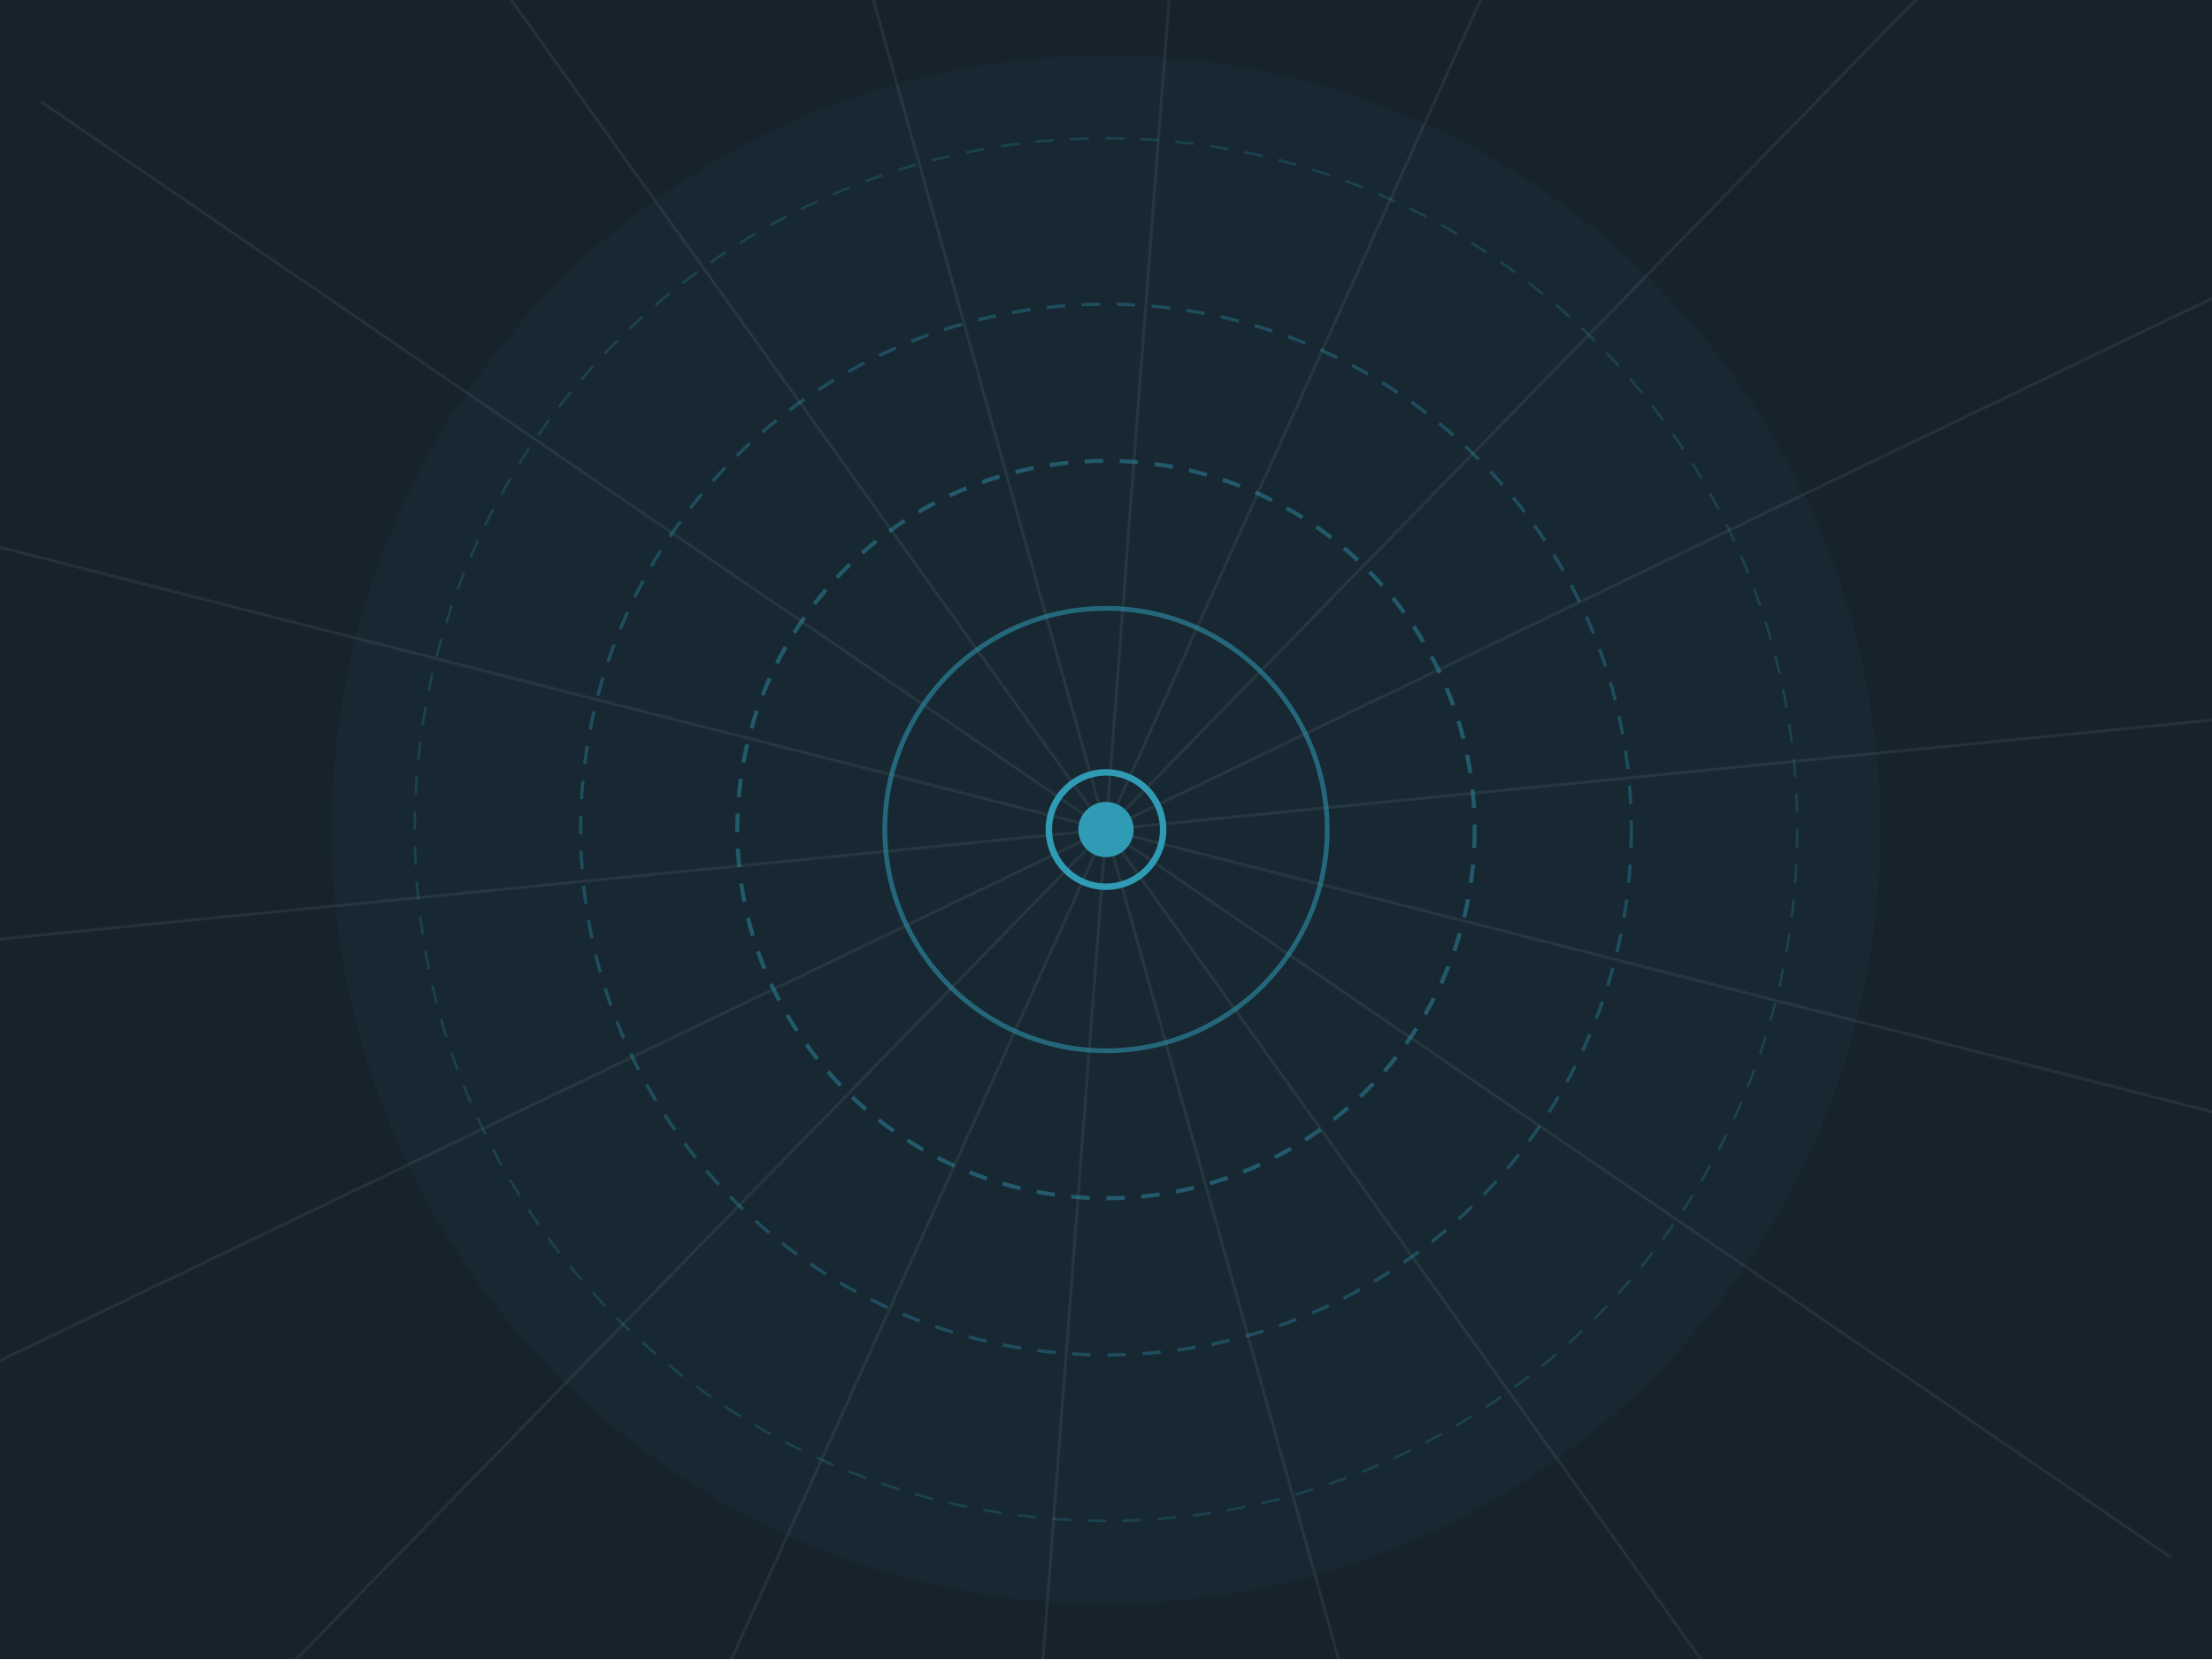
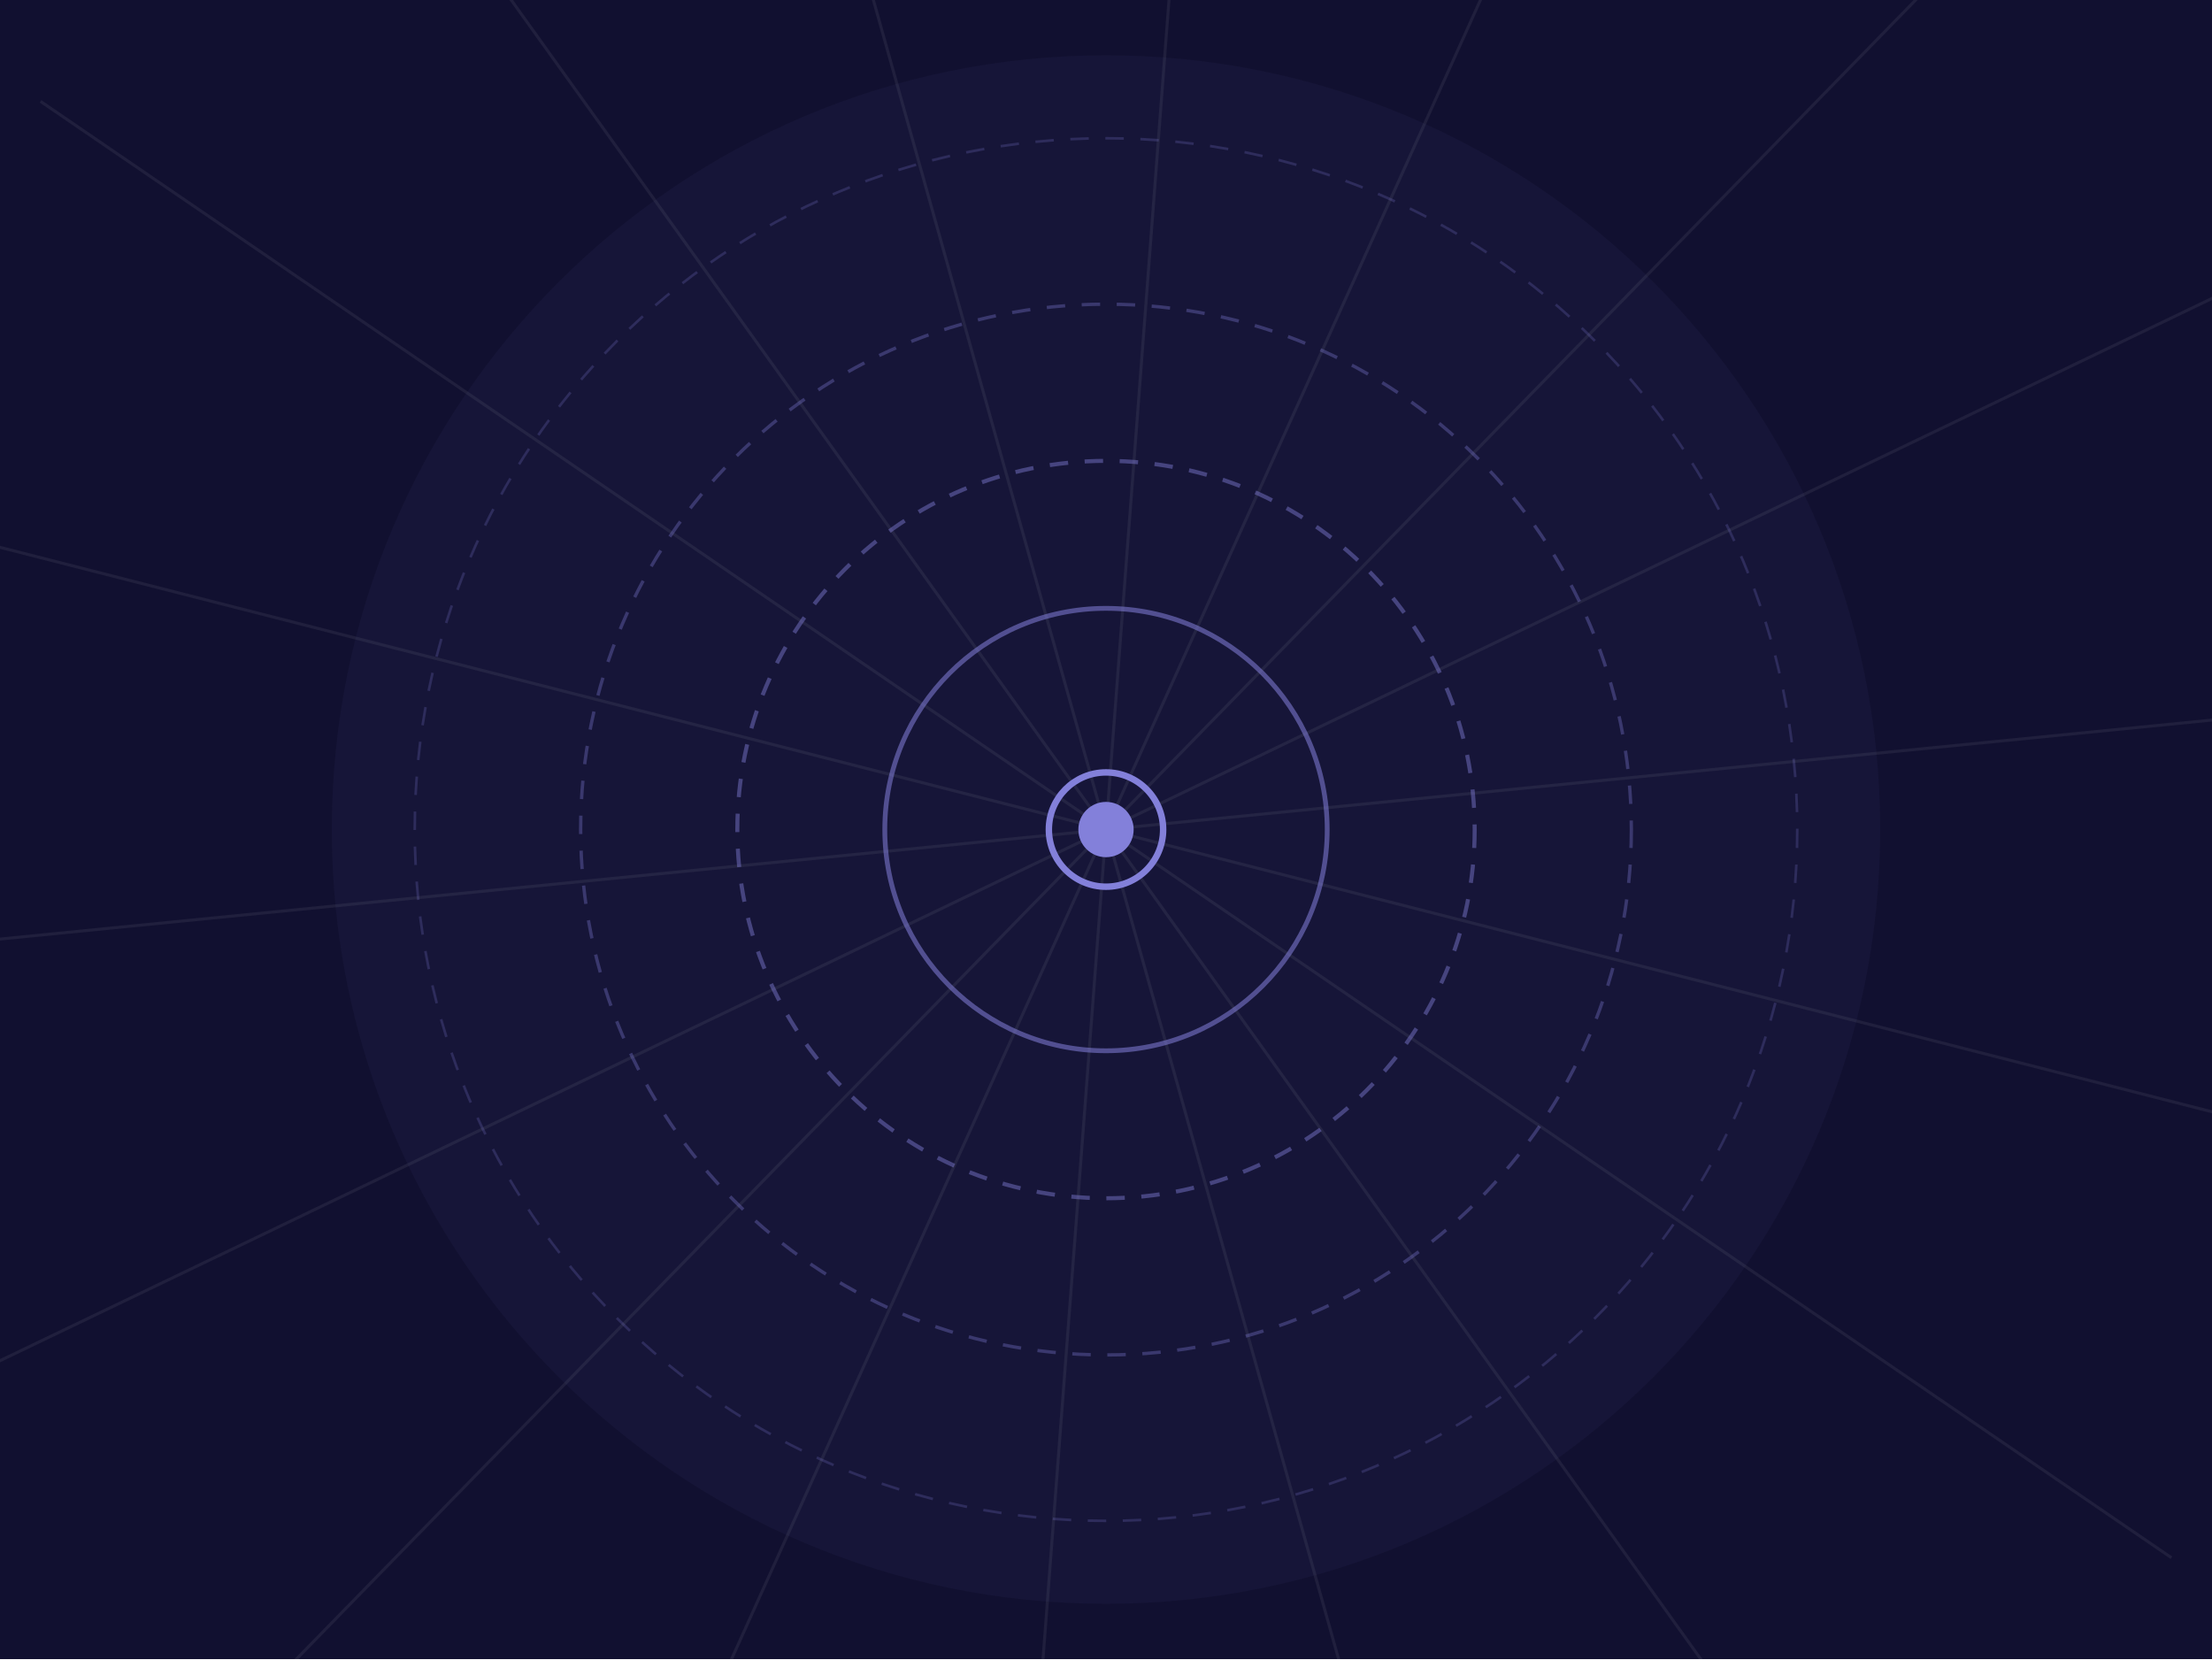
<svg xmlns="http://www.w3.org/2000/svg" viewBox="0 0 1200 900" width="1200" height="900" role="img" aria-label="Service area radius">
  <defs />
  <style>.rg{animation:rg 4.5s ease-out infinite;transform-origin:600px 450px}@keyframes rg{0%{transform:scale(.7);opacity:0}35%{opacity:.55}100%{transform:scale(1.12);opacity:0}}@media (prefers-reduced-motion: reduce){*{animation:none!important}.dw{stroke-dashoffset:0!important}.fin{opacity:1!important}}</style>
-   <rect width="1200" height="900" fill="#16232b" />
+   <rect width="1200" height="900" fill="#111030" />
  <line x1="-78" y1="277" x2="1278" y2="623" stroke="#f4f4f1" stroke-width="1.6" opacity="0.07" />
  <line x1="22" y1="55" x2="1178" y2="845" stroke="#f4f4f1" stroke-width="1.6" opacity="0.07" />
  <line x1="192" y1="-119" x2="1008" y2="1019" stroke="#f4f4f1" stroke-width="1.6" opacity="0.07" />
  <line x1="411" y1="-224" x2="789" y2="1124" stroke="#f4f4f1" stroke-width="1.6" opacity="0.07" />
  <line x1="653" y1="-248" x2="547" y2="1148" stroke="#f4f4f1" stroke-width="1.6" opacity="0.07" />
  <line x1="888" y1="-188" x2="312" y2="1088" stroke="#f4f4f1" stroke-width="1.6" opacity="0.07" />
  <line x1="1089" y1="-51" x2="111" y2="951" stroke="#f4f4f1" stroke-width="1.6" opacity="0.07" />
  <line x1="1231" y1="147" x2="-31" y2="753" stroke="#f4f4f1" stroke-width="1.6" opacity="0.07" />
  <line x1="1297" y1="381" x2="-97" y2="519" stroke="#f4f4f1" stroke-width="1.6" opacity="0.07" />
-   <circle cx="600" cy="450" r="420" fill="#2f9bb5" opacity="0.05" />
-   <circle class="rg" cx="600" cy="450" r="120" fill="none" stroke="#2f9bb5" stroke-width="2.6" opacity="0.55" stroke-dasharray="none" style="animation-delay:0.0s" />
-   <circle class="rg" cx="600" cy="450" r="200" fill="none" stroke="#2f9bb5" stroke-width="2.2" opacity="0.44" stroke-dasharray="10 9" style="animation-delay:0.5s" />
-   <circle class="rg" cx="600" cy="450" r="285" fill="none" stroke="#2f9bb5" stroke-width="1.8" opacity="0.33" stroke-dasharray="10 9" style="animation-delay:1.0s" />
-   <circle class="rg" cx="600" cy="450" r="375" fill="none" stroke="#2f9bb5" stroke-width="1.4" opacity="0.22" stroke-dasharray="10 9" style="animation-delay:1.5s" />
-   <circle cx="600" cy="450" r="15" fill="#2f9bb5" />
-   <circle cx="600" cy="450" r="31" fill="none" stroke="#2f9bb5" stroke-width="3.5" />
+   <circle cx="600" cy="450" r="420" fill="#8380da" opacity="0.05" />
+   <circle class="rg" cx="600" cy="450" r="120" fill="none" stroke="#8380da" stroke-width="2.6" opacity="0.55" stroke-dasharray="none" style="animation-delay:0.0s" />
+   <circle class="rg" cx="600" cy="450" r="200" fill="none" stroke="#8380da" stroke-width="2.2" opacity="0.44" stroke-dasharray="10 9" style="animation-delay:0.5s" />
+   <circle class="rg" cx="600" cy="450" r="285" fill="none" stroke="#8380da" stroke-width="1.8" opacity="0.33" stroke-dasharray="10 9" style="animation-delay:1.0s" />
+   <circle class="rg" cx="600" cy="450" r="375" fill="none" stroke="#8380da" stroke-width="1.4" opacity="0.22" stroke-dasharray="10 9" style="animation-delay:1.5s" />
+   <circle cx="600" cy="450" r="15" fill="#8380da" />
+   <circle cx="600" cy="450" r="31" fill="none" stroke="#8380da" stroke-width="3.5" />
</svg>
